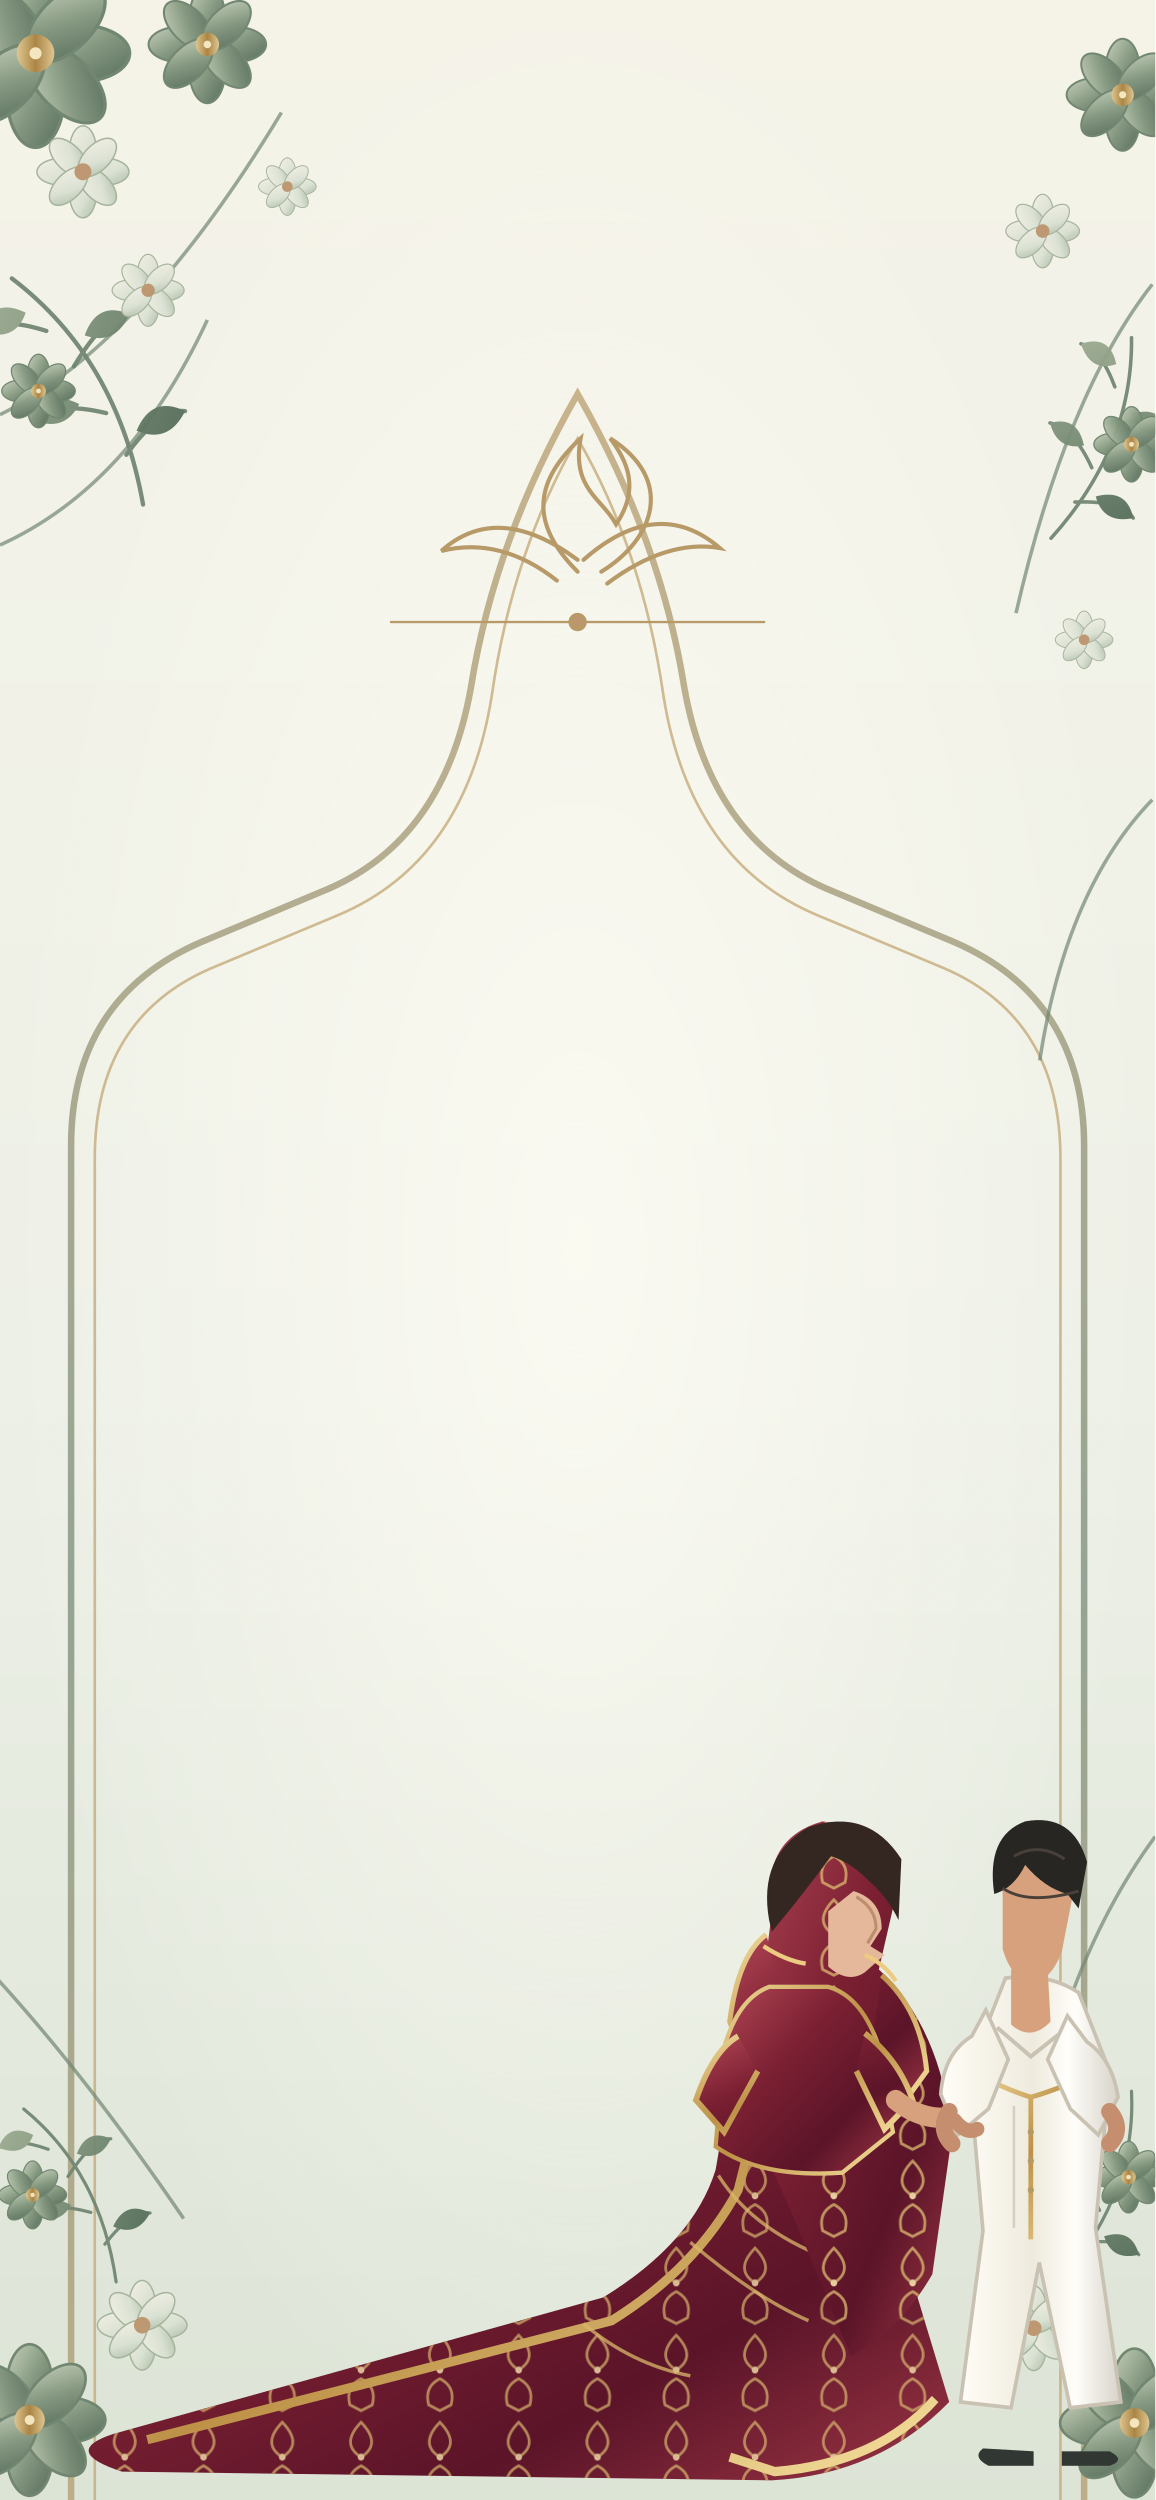
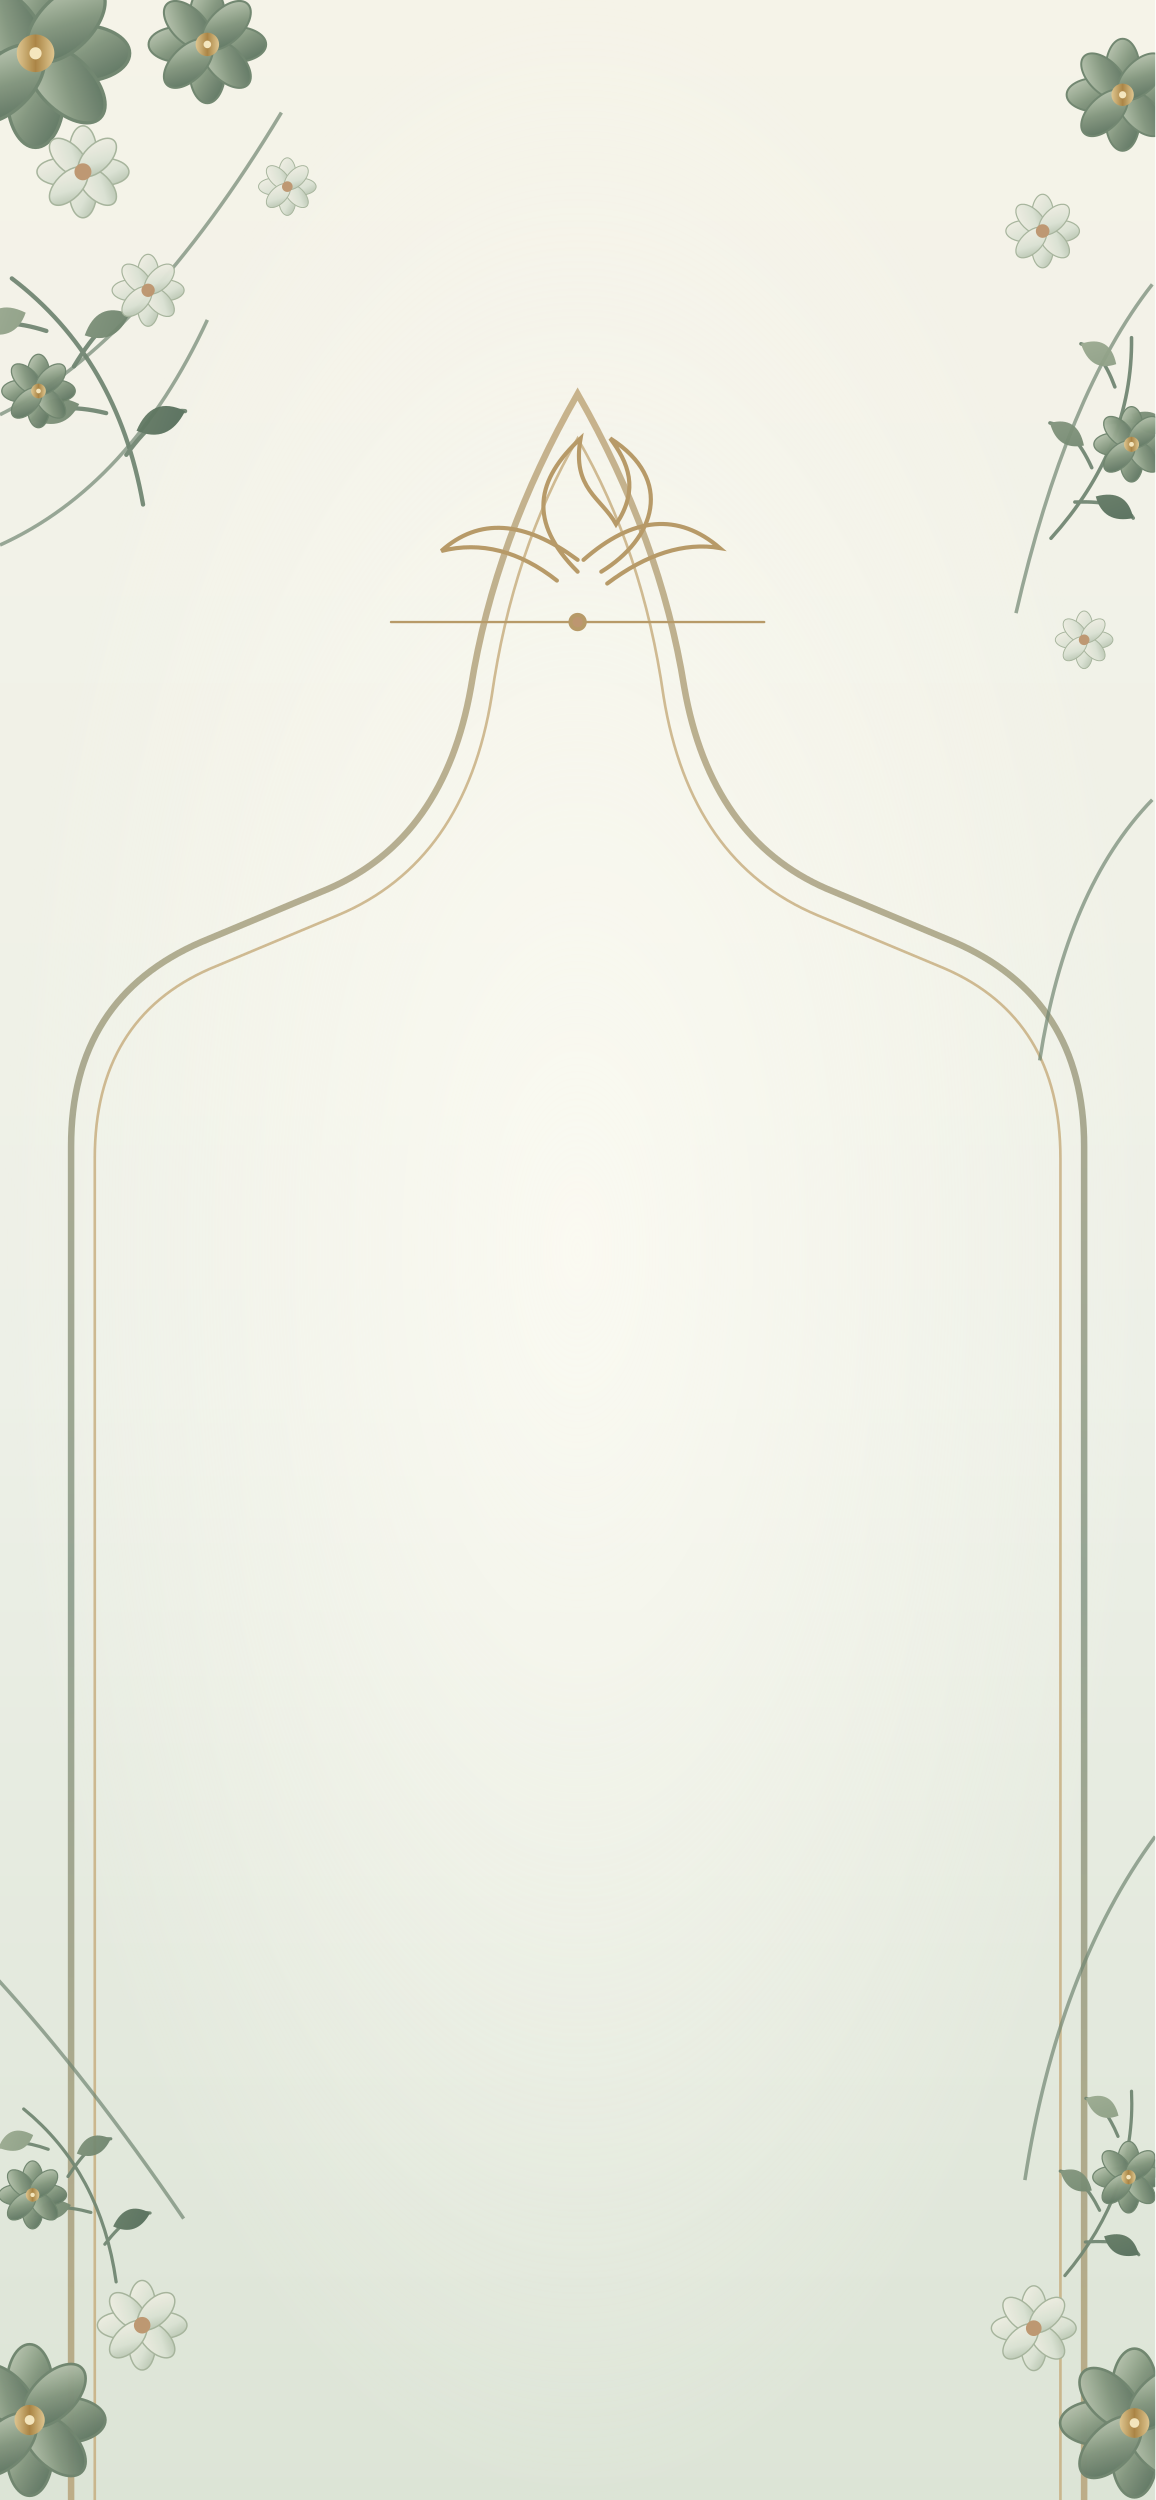
<svg xmlns="http://www.w3.org/2000/svg" viewBox="0 0 390 844" preserveAspectRatio="xMidYMid slice">
  <defs>
    <linearGradient id="paper" x2="0" y2="1">
      <stop stop-color="#f5f3e8" />
      <stop offset=".55" stop-color="#edf0e7" />
      <stop offset="1" stop-color="#dce4d6" />
    </linearGradient>
    <radialGradient id="glow">
      <stop stop-color="#fffdf5" stop-opacity=".72" />
      <stop offset="1" stop-color="#fffdf5" stop-opacity="0" />
    </radialGradient>
    <linearGradient id="archStroke" x1="0" y1="0" x2="0" y2="1">
      <stop stop-color="#b79a68" />
      <stop offset=".55" stop-color="#748774" />
      <stop offset="1" stop-color="#b79a68" />
    </linearGradient>
    <linearGradient id="sagePetal" x1="0" y1="0" x2="1" y2="1">
      <stop stop-color="#c5d0bb" />
      <stop offset=".52" stop-color="#82957d" />
      <stop offset="1" stop-color="#536b59" />
    </linearGradient>
    <linearGradient id="palePetal" x1="0" y1="0" x2="1" y2="1">
      <stop stop-color="#f4f1e5" />
      <stop offset=".6" stop-color="#d9e0d2" />
      <stop offset="1" stop-color="#aebca7" />
    </linearGradient>
    <linearGradient id="leafTone" x1="0" y1="0" x2="1" y2="1">
      <stop stop-color="#9cab90" />
      <stop offset="1" stop-color="#526b57" />
    </linearGradient>
    <linearGradient id="goldLine" x1="0" y1="0" x2="1" y2="0">
      <stop stop-color="#dec58e" />
      <stop offset=".5" stop-color="#a98342" />
      <stop offset="1" stop-color="#dec58e" />
    </linearGradient>
    <g id="bloom">
      <g fill="url(#sagePetal)" stroke="#6f856e" stroke-width=".55">
        <ellipse cy="-7" ry="8.5" rx="4.7" />
        <ellipse cy="7" ry="8.5" rx="4.7" />
        <ellipse cx="-7" rx="8.5" ry="4.7" />
        <ellipse cx="7" rx="8.5" ry="4.7" />
        <ellipse cx="-5" cy="-5" rx="4.4" ry="8" transform="rotate(-45 -5 -5)" />
        <ellipse cx="5" cy="5" rx="4.4" ry="8" transform="rotate(-45 5 5)" />
        <ellipse cx="-5" cy="5" rx="4.4" ry="8" transform="rotate(45 -5 5)" />
        <ellipse cx="5" cy="-5" rx="4.4" ry="8" transform="rotate(45 5 -5)" />
      </g>
      <circle r="3.1" fill="url(#goldLine)" />
      <circle r="1" fill="#f4e5bd" />
    </g>
    <g id="bloom-pale">
      <g fill="url(#palePetal)" stroke="#a5b39b" stroke-width=".45">
        <ellipse cy="-6" ry="7.5" rx="4" />
        <ellipse cy="6" ry="7.5" rx="4" />
        <ellipse cx="-6" rx="7.5" ry="4" />
        <ellipse cx="6" rx="7.5" ry="4" />
        <ellipse cx="-4.2" cy="-4.2" rx="3.8" ry="7" transform="rotate(-45 -4.2 -4.2)" />
        <ellipse cx="4.2" cy="4.2" rx="3.8" ry="7" transform="rotate(-45 4.2 4.2)" />
        <ellipse cx="-4.2" cy="4.2" rx="3.8" ry="7" transform="rotate(45 -4.2 4.2)" />
        <ellipse cx="4.2" cy="-4.2" rx="3.8" ry="7" transform="rotate(45 4.2 -4.2)" />
      </g>
      <circle r="2.5" fill="#bd9670" />
    </g>
    <g id="sprig" fill="none" stroke="#718672" stroke-width="1.4" stroke-linecap="round">
      <path d="M0 0Q22 37 12 84M4 20Q-8 10-16 12M8 34Q24 22 31 25M12 52Q-2 42-11 45M13 67Q29 57 36 61" />
      <g fill="url(#leafTone)" stroke="none">
        <path d="M-16 12q8-9 16 0-7 8-16 0Zm47 13q-8-8-16 1 8 7 16-1Zm-42 20q8-8 16 1-8 7-16-1Zm47 16q-8-9-17 0 8 8 17 0Z" />
      </g>
    </g>
    <linearGradient id="bridalRuby" x1="0" y1="0" x2="1" y2="1">
      <stop stop-color="#b34855" />
      <stop offset=".38" stop-color="#7c2033" />
      <stop offset=".72" stop-color="#5b1428" />
      <stop offset="1" stop-color="#9a3544" />
    </linearGradient>
    <linearGradient id="bridalGold" x1="0" y1="0" x2="1" y2="1">
      <stop stop-color="#f0d99a" />
      <stop offset=".48" stop-color="#bd9147" />
      <stop offset="1" stop-color="#f5df9d" />
    </linearGradient>
    <linearGradient id="groomIvory" x1="0" y1="0" x2="1" y2="0">
      <stop stop-color="#fffdf7" />
      <stop offset=".45" stop-color="#eeeadd" />
      <stop offset=".72" stop-color="#fffefa" />
      <stop offset="1" stop-color="#d7d3c9" />
    </linearGradient>
    <pattern id="bridalEmbroidery" width="28" height="30" patternUnits="userSpaceOnUse">
      <path d="M14 2c-5 5-5 9 0 12 5-3 5-7 0-12Zm0 15c-4 2-5 5-4 9l4 2 4-2c1-4 0-7-4-9Z" fill="none" stroke="#dfbf72" stroke-width="1" opacity=".8" />
      <circle cx="14" cy="14" r="1.2" fill="#f3dfaa" />
    </pattern>
  </defs>
  <rect width="390" height="844" fill="url(#paper)" />
  <rect width="390" height="844" fill="url(#glow)" />
  <path d="M24 844V365Q24 315 68 296L111 278Q150 261 159 210Q167 160 195 111Q223 160 231 210Q240 261 279 278L322 296Q366 315 366 365V844" fill="none" stroke="url(#archStroke)" stroke-width="2.2" opacity=".72" transform="translate(0 22)" />
  <path d="M32 844V369Q32 322 71 305L114 287Q157 269 166 213Q173 164 195 126Q217 164 224 213Q233 269 276 287L319 305Q358 322 358 369V844" fill="none" stroke="#c4a978" stroke-width=".9" opacity=".78" transform="translate(0 22)" />
  <g fill="none" stroke="#b79a68" stroke-width="1.4" stroke-linecap="round">
    <path d="M195 193c-17-17-14-31 1-45-3 17 7 20 12 29 8-12 4-21-2-29 22 14 15 34-3 45M195 189q-27-20-46-3 20-5 39 10m9-7q25-22 46-4-18-3-38 12" />
    <path d="M132 210h126M174 210h42" stroke-width=".8" />
    <circle cx="195" cy="210" r="2.4" fill="#bd9670" />
  </g>
  <g fill="none" stroke="#718672" stroke-width="1.2" opacity=".7">
    <path d="M0 140Q48 116 95 38M0 184Q44 164 70 108M389 96Q360 133 343 207M389 270Q360 300 351 358M-1 668Q30 702 62 749M390 620Q357 665 346 736" />
  </g>
  <g opacity=".94">
    <use href="#sprig" transform="translate(4 94) rotate(-22) scale(1.04)" />
    <use href="#sprig" transform="translate(382 114) rotate(30) scale(.86)" />
    <use href="#sprig" transform="translate(8 712) rotate(-20) scale(.78)" />
    <use href="#sprig" transform="translate(382 706) rotate(28) scale(.78)" />
  </g>
  <g opacity=".98">
    <use href="#bloom" transform="translate(12 18) scale(2.05)" />
    <use href="#bloom-pale" transform="translate(28 58) scale(1.15)" />
    <use href="#bloom" transform="translate(70 15) scale(1.28)" />
    <use href="#bloom-pale" transform="translate(50 98) scale(.9)" />
    <use href="#bloom" transform="translate(13 132) scale(.8)" />
    <use href="#bloom-pale" transform="translate(97 63) scale(.72)" />
    <use href="#bloom" transform="translate(379 32) scale(1.22)" />
    <use href="#bloom-pale" transform="translate(352 78) scale(.92)" />
    <use href="#bloom" transform="translate(382 150) scale(.82)" />
    <use href="#bloom-pale" transform="translate(366 216) scale(.72)" />
    <use href="#bloom" transform="translate(10 817) scale(1.65)" />
    <use href="#bloom-pale" transform="translate(48 785) scale(1.12)" />
    <use href="#bloom" transform="translate(383 818) scale(1.62)" />
    <use href="#bloom-pale" transform="translate(349 786) scale(1.06)" />
    <use href="#bloom" transform="translate(11 741) scale(.74)" />
    <use href="#bloom" transform="translate(381 735) scale(.78)" />
  </g>
-   <g transform="translate(215 610) scale(.95 .98)">
-     <path d="M61 68Q42 68 34 91L28 125Q20 150-12 169L-186 216Q-205 222-183 229L48 232Q86 230 111 205L96 157L91 94Q84 72 61 68Z" fill="url(#bridalRuby)" />
-     <path d="M61 68Q42 68 34 91L28 125Q20 150-12 169L-186 216Q-205 222-183 229L48 232Q86 230 111 205L96 157L91 94Q84 72 61 68Z" fill="url(#bridalEmbroidery)" opacity=".8" />
-     <path d="M63 73Q47 80 44 101L36 132Q21 159-9 177L-174 218M33 224L49 229Q86 226 106 204" fill="none" stroke="url(#bridalGold)" stroke-width="3.2" />
-     <path d="M29 127Q42 147 72 157M19 150Q42 169 61 177M-19 178Q-2 192 19 196" fill="none" stroke="#d9b76a" stroke-width="1.2" opacity=".75" />
-     <path d="M48 36Q44 11 66 5Q91 8 91 35L86 56Q108 76 112 113L105 161Q93 181 76 189L56 142L39 105Q31 79 45 59Z" fill="url(#bridalRuby)" />
-     <path d="M48 36Q44 11 66 5Q91 8 91 35L86 56Q108 76 112 113L105 161Q93 181 76 189L56 142L39 105Q31 79 45 59Z" fill="url(#bridalEmbroidery)" opacity=".9" />
-     <path d="M77 29Q87 32 87 42L83 48L88 51L81 57Q75 61 68 55L68 36Z" fill="#e5b89b" />
-     <path d="M47 39Q43 17 61 7Q82 0 94 18L93 39Q89 31 83 26Q76 19 69 17Q60 29 48 43Z" fill="#342722" />
-     <path d="M78 31Q85 35 85 42L82 47" fill="none" stroke="#bc8e6d" stroke-width="1.1" />
-     <path d="M46 44Q36 51 33 74L40 91Q47 84 52 67M87 58Q101 70 103 91L94 103L84 78" fill="url(#bridalRuby)" stroke="url(#bridalGold)" stroke-width="1.8" />
-     <path d="M45 48Q53 53 60 54M81 51Q88 54 92 60" fill="none" stroke="#edcc82" stroke-width="1.5" />
-     <path d="M47 62Q36 66 31 83L28 117Q44 128 73 126L91 112L85 80Q79 65 68 62Z" fill="url(#bridalRuby)" stroke="url(#bridalGold)" stroke-width="1.5" />
-     <path d="M36 79Q27 84 21 101L31 112L43 91M81 78Q93 87 98 101L88 111L78 91" fill="url(#bridalRuby)" stroke="url(#bridalGold)" stroke-width="2" />
-     <path d="M92 101Q101 108 111 107L117 103" fill="none" stroke="#d7a17d" stroke-width="7" stroke-linecap="round" />
-     <path d="M131 59Q146 57 157 64L168 91L163 145L172 205L154 207L143 157L133 207L115 205L123 146L118 91Z" fill="url(#groomIvory)" stroke="#c9c2b2" stroke-width="1.3" />
-     <path d="M119 91Q130 97 140 100Q151 97 163 91M140 100V149" fill="none" stroke="url(#bridalGold)" stroke-width="1.7" />
-     <path d="M128 76L140 86L153 76" fill="none" stroke="#c9c2b2" stroke-width="1.4" />
-     <path d="M134 103V145" stroke="#d2cec3" stroke-width=".9" />
-     <g fill="#b69a60">
-       <circle cx="140" cy="112" r="1.1" />
-       <circle cx="140" cy="122" r="1.1" />
-       <circle cx="140" cy="132" r="1.1" />
-     </g>
-     <path d="M124 70L119 79Q109 85 108 99L114 113L125 104L132 87ZM153 72L160 81Q169 87 171 100L164 113L154 104L146 87Z" fill="url(#groomIvory)" stroke="#c9c2b2" stroke-width="1.3" />
-     <path d="M111 105Q107 111 112 116M168 105Q173 111 168 116" fill="none" stroke="#c58e6e" stroke-width="6" stroke-linecap="round" />
-     <path d="M133 56V75Q140 81 147 74L146 56Z" fill="#d7a17d" />
-     <path d="M130 31Q129 12 140 9Q154 10 155 30L151 50Q147 60 140 61Q133 59 130 49Z" fill="#d7a17d" />
-     <path d="M127 30Q124 10 138 5Q155 2 160 19L157 35L153 30Q145 28 138 20Q134 28 127 30Z" fill="#272622" />
-     <path d="M130 28Q139 34 157 29M134 17Q143 12 152 18" fill="none" stroke="#49403a" stroke-width="1" />
-     <path d="M123 221Q119 224 125 227L141 227L141 222M151 222L151 227L168 227Q174 225 168 222" fill="#313833" />
-     <path d="M113 108Q117 113 121 111" fill="none" stroke="#c58e6e" stroke-width="5" stroke-linecap="round" />
-   </g>
</svg>
